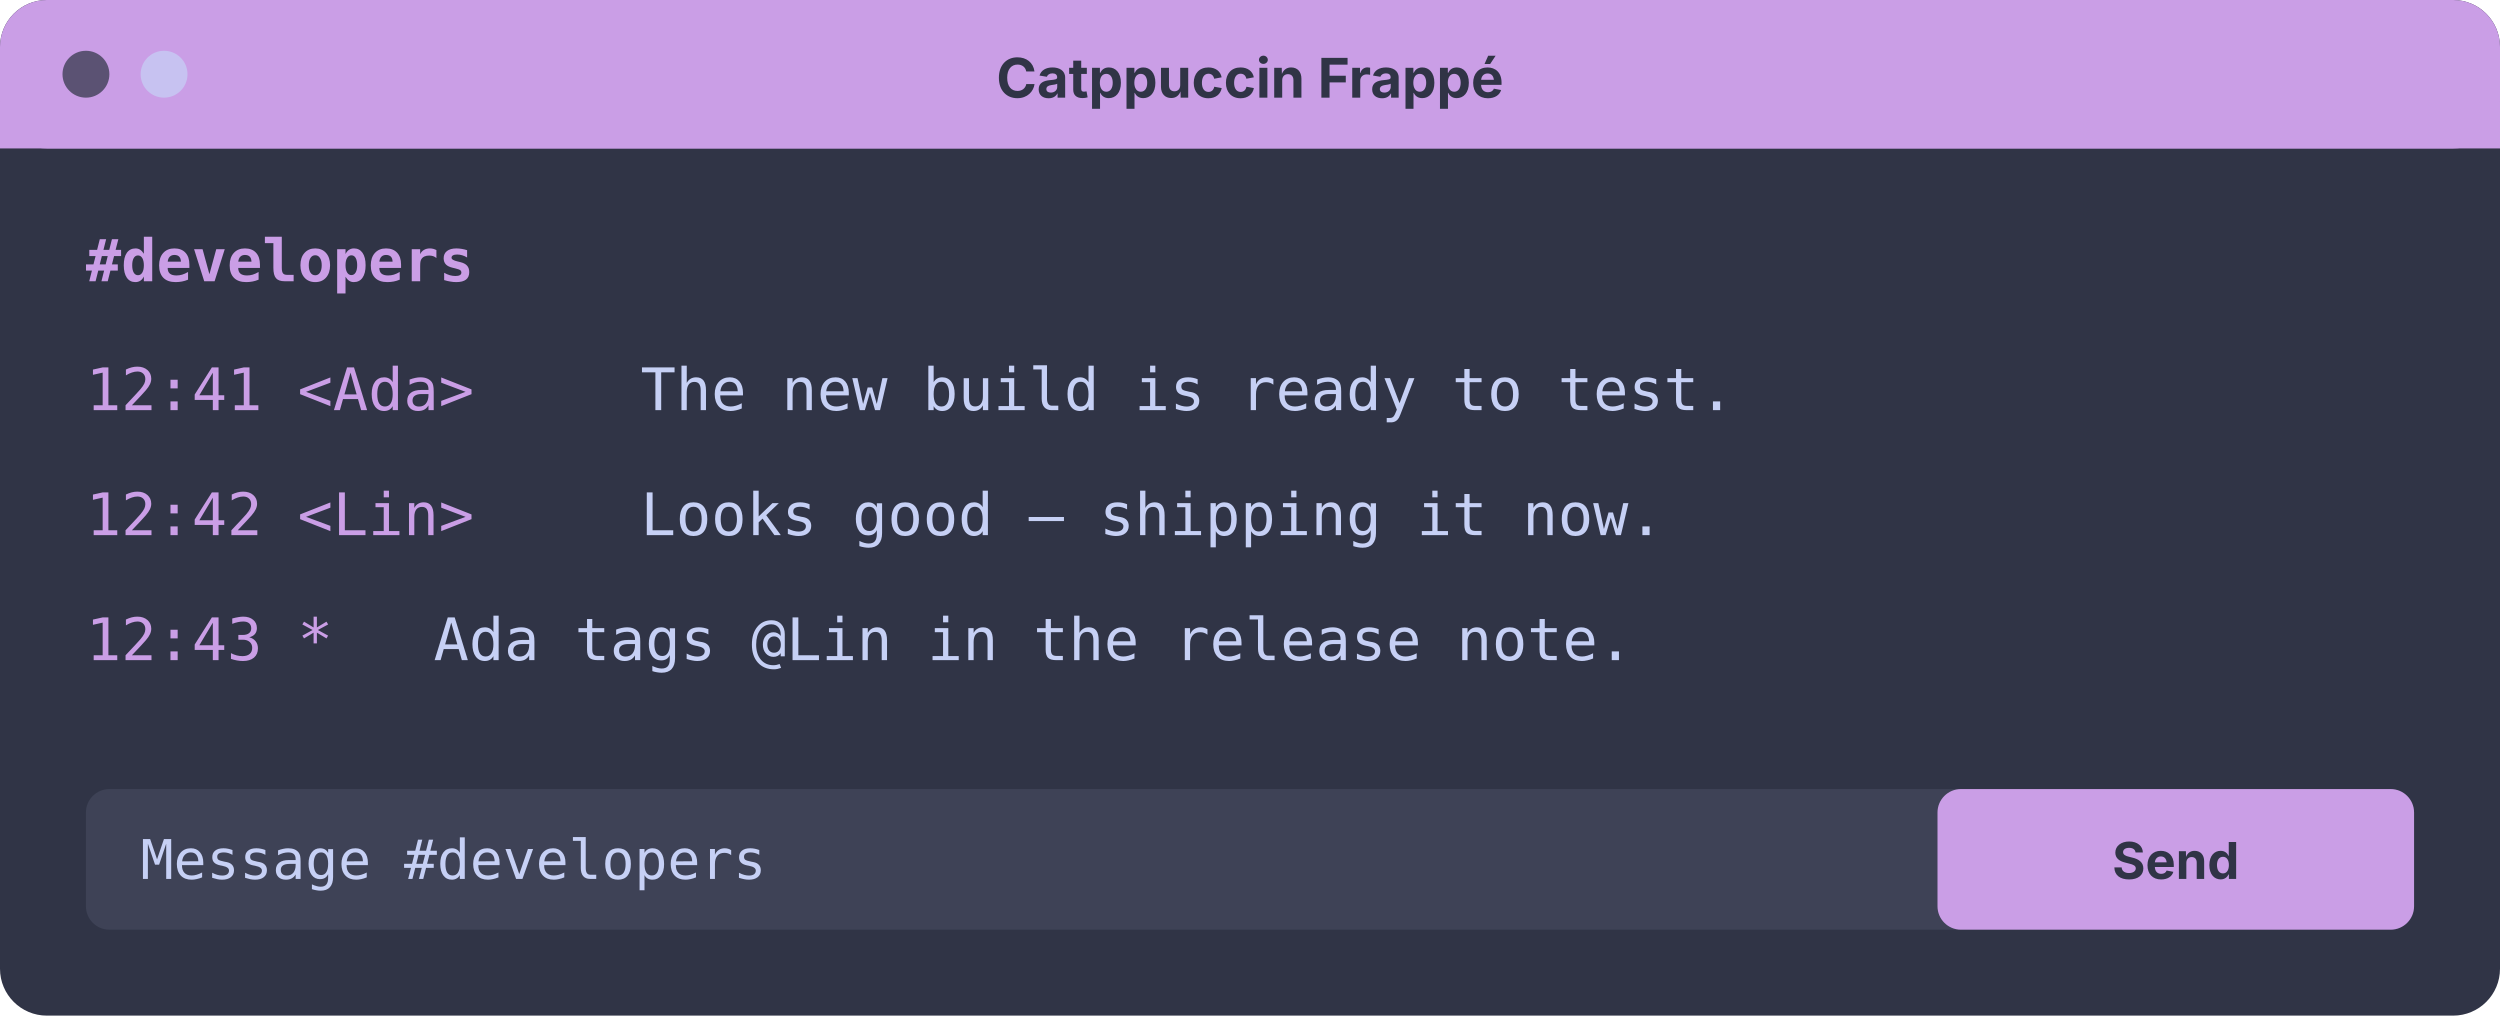
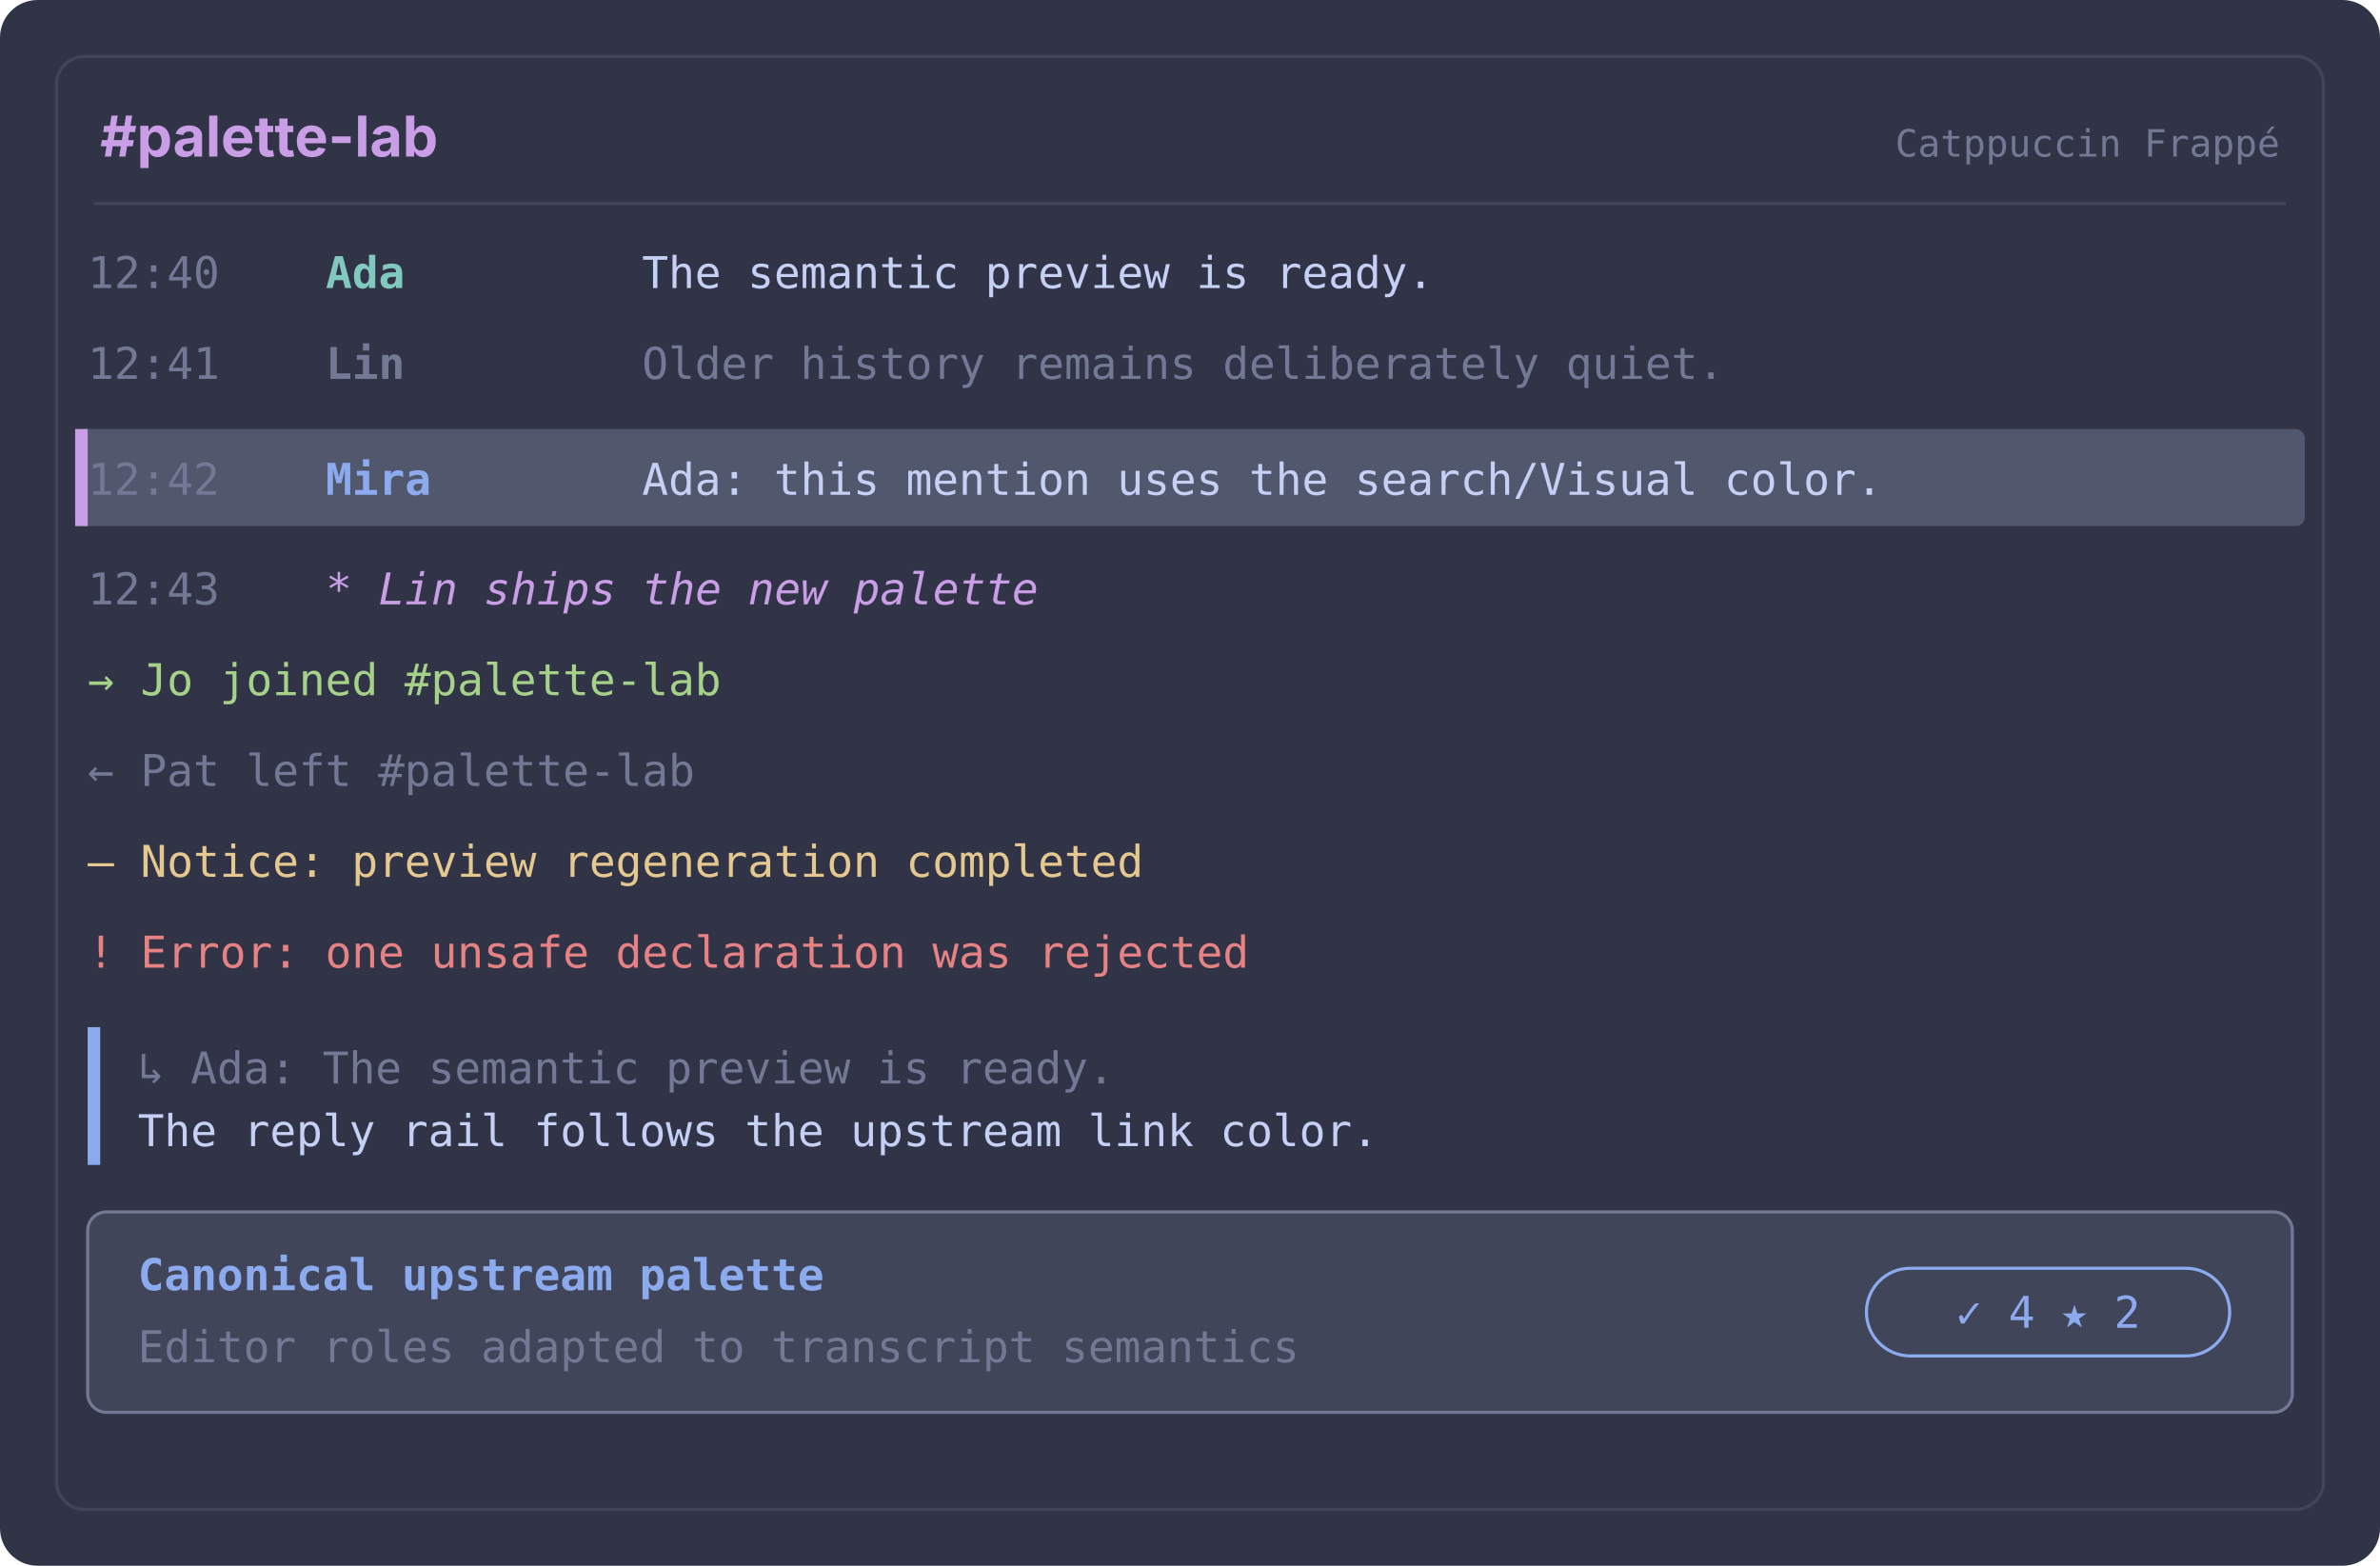
- <svg xmlns="http://www.w3.org/2000/svg" width="640" height="260" viewBox="0 0 640 260" role="img" aria-labelledby="title description">
-   <description id="description">Example chat window using the adapted background, text, and accent colors.</description>
-   <rect width="640" height="260" rx="12" fill="#303446" />
-   <rect width="640" height="38" rx="12" fill="#ca9ee6" />
-   <rect y="26" width="640" height="12" fill="#ca9ee6" />
-   <circle cx="22" cy="19" r="6" fill="#303446" opacity="0.72" />
-   <circle cx="42" cy="19" r="6" fill="#c6d0f5" opacity="0.72" />
-   <text x="320" y="25" text-anchor="middle" font-family="-apple-system, BlinkMacSystemFont, sans-serif" font-size="14" font-weight="700" fill="#303446">Catppuccin Frappé</text>
-   <g font-family="ui-monospace, SFMono-Regular, Menlo, Consolas, monospace" font-size="15">
-     <text x="22" y="72" fill="#ca9ee6" font-weight="700">#developers</text>
-     <text x="22" y="105" fill="#ca9ee6">12:41  &lt;Ada&gt;</text>
-     <text x="164" y="105" fill="#c6d0f5">The new build is ready to test.</text>
-     <text x="22" y="137" fill="#ca9ee6">12:42  &lt;Lin&gt;</text>
-     <text x="164" y="137" fill="#c6d0f5">Looks good — shipping it now.</text>
-     <text x="22" y="169" fill="#ca9ee6">12:43  *</text>
-     <text x="111" y="169" fill="#c6d0f5">Ada tags @Lin in the release note.</text>
+ <svg xmlns="http://www.w3.org/2000/svg" width="760" height="500" viewBox="0 0 760 500" role="img" aria-labelledby="title description">
+   <description id="description">Transcript preview showing ordinary messages, history, a mention, an action, membership events, a notice, an error, a reply, a link card, and reactions using the generated custom CSS palette.</description>
+   <rect width="760" height="500" rx="12" fill="#303446" />
+   <rect x="18" y="18" width="724" height="464" rx="9" fill="#303446" stroke="#414559" />
+   <text x="32" y="50" font-family="-apple-system, BlinkMacSystemFont, sans-serif" font-size="18" font-weight="700" fill="#ca9ee6">#palette-lab</text>
+   <text x="728" y="50" text-anchor="end" font-family="ui-monospace, SFMono-Regular, Menlo, monospace" font-size="12" fill="#737994">Catppuccin Frappé</text>
+   <line x1="30" y1="65" x2="730" y2="65" stroke="#414559" />
+   <g font-family="ui-monospace, SFMono-Regular, Menlo, Consolas, monospace" font-size="14">
+     <text x="28" y="92" fill="#737994">12:40</text>
+     <text x="104" y="92" fill="#81c8be" font-weight="700">Ada</text>
+     <text x="205" y="92" fill="#c6d0f5">The semantic preview is ready.</text>
+     <text x="28" y="121" fill="#737994">12:41</text>
+     <text x="104" y="121" fill="#737994" font-weight="700">Lin</text>
+     <text x="205" y="121" fill="#737994">Older history remains deliberately quiet.</text>
+     <rect x="24" y="137" width="712" height="31" rx="3" fill="#51576d" />
+     <rect x="24" y="137" width="4" height="31" fill="#ca9ee6" />
+     <text x="28" y="158" fill="#737994">12:42</text>
+     <text x="104" y="158" fill="#8caaee" font-weight="700">Mira</text>
+     <text x="205" y="158" fill="#c6d0f5">Ada: this mention uses the search/Visual color.</text>
+     <text x="28" y="193" fill="#737994">12:43</text>
+     <text x="104" y="193" fill="#ca9ee6" font-style="italic">* Lin ships the new palette</text>
+     <text x="28" y="222" fill="#a6d189">→ Jo joined #palette-lab</text>
+     <text x="28" y="251" fill="#737994">← Pat left #palette-lab</text>
+     <text x="28" y="280" fill="#e5c890">— Notice: preview regeneration completed</text>
+     <text x="28" y="309" fill="#e78284">! Error: one unsafe declaration was rejected</text>
+     <rect x="28" y="328" width="4" height="44" fill="#8caaee" />
+     <text x="44" y="346" fill="#737994">↳ Ada: The semantic preview is ready.</text>
+     <text x="44" y="366" fill="#c6d0f5">The reply rail follows the upstream link color.</text>
+     <rect x="28" y="387" width="704" height="64" rx="6" fill="#414559" stroke="#737994" />
+     <text x="44" y="412" fill="#8caaee" font-weight="700">Canonical upstream palette</text>
+     <text x="44" y="435" fill="#737994">Editor roles adapted to transcript semantics</text>
+     <rect x="596" y="405" width="116" height="28" rx="14" fill="#414559" stroke="#8caaee" />
+     <text x="654" y="424" text-anchor="middle" fill="#8caaee">✓ 4   ★ 2</text>
  </g>
-   <rect x="22" y="202" width="596" height="36" rx="6" fill="#c6d0f5" opacity="0.09" />
-   <text x="36" y="225" font-family="ui-monospace, SFMono-Regular, Menlo, Consolas, monospace" font-size="14" fill="#c6d0f5">Message #developers</text>
-   <rect x="496" y="202" width="122" height="36" rx="6" fill="#ca9ee6" />
-   <text x="557" y="225" text-anchor="middle" font-family="-apple-system, BlinkMacSystemFont, sans-serif" font-size="13" font-weight="700" fill="#303446">Send</text>
</svg>
